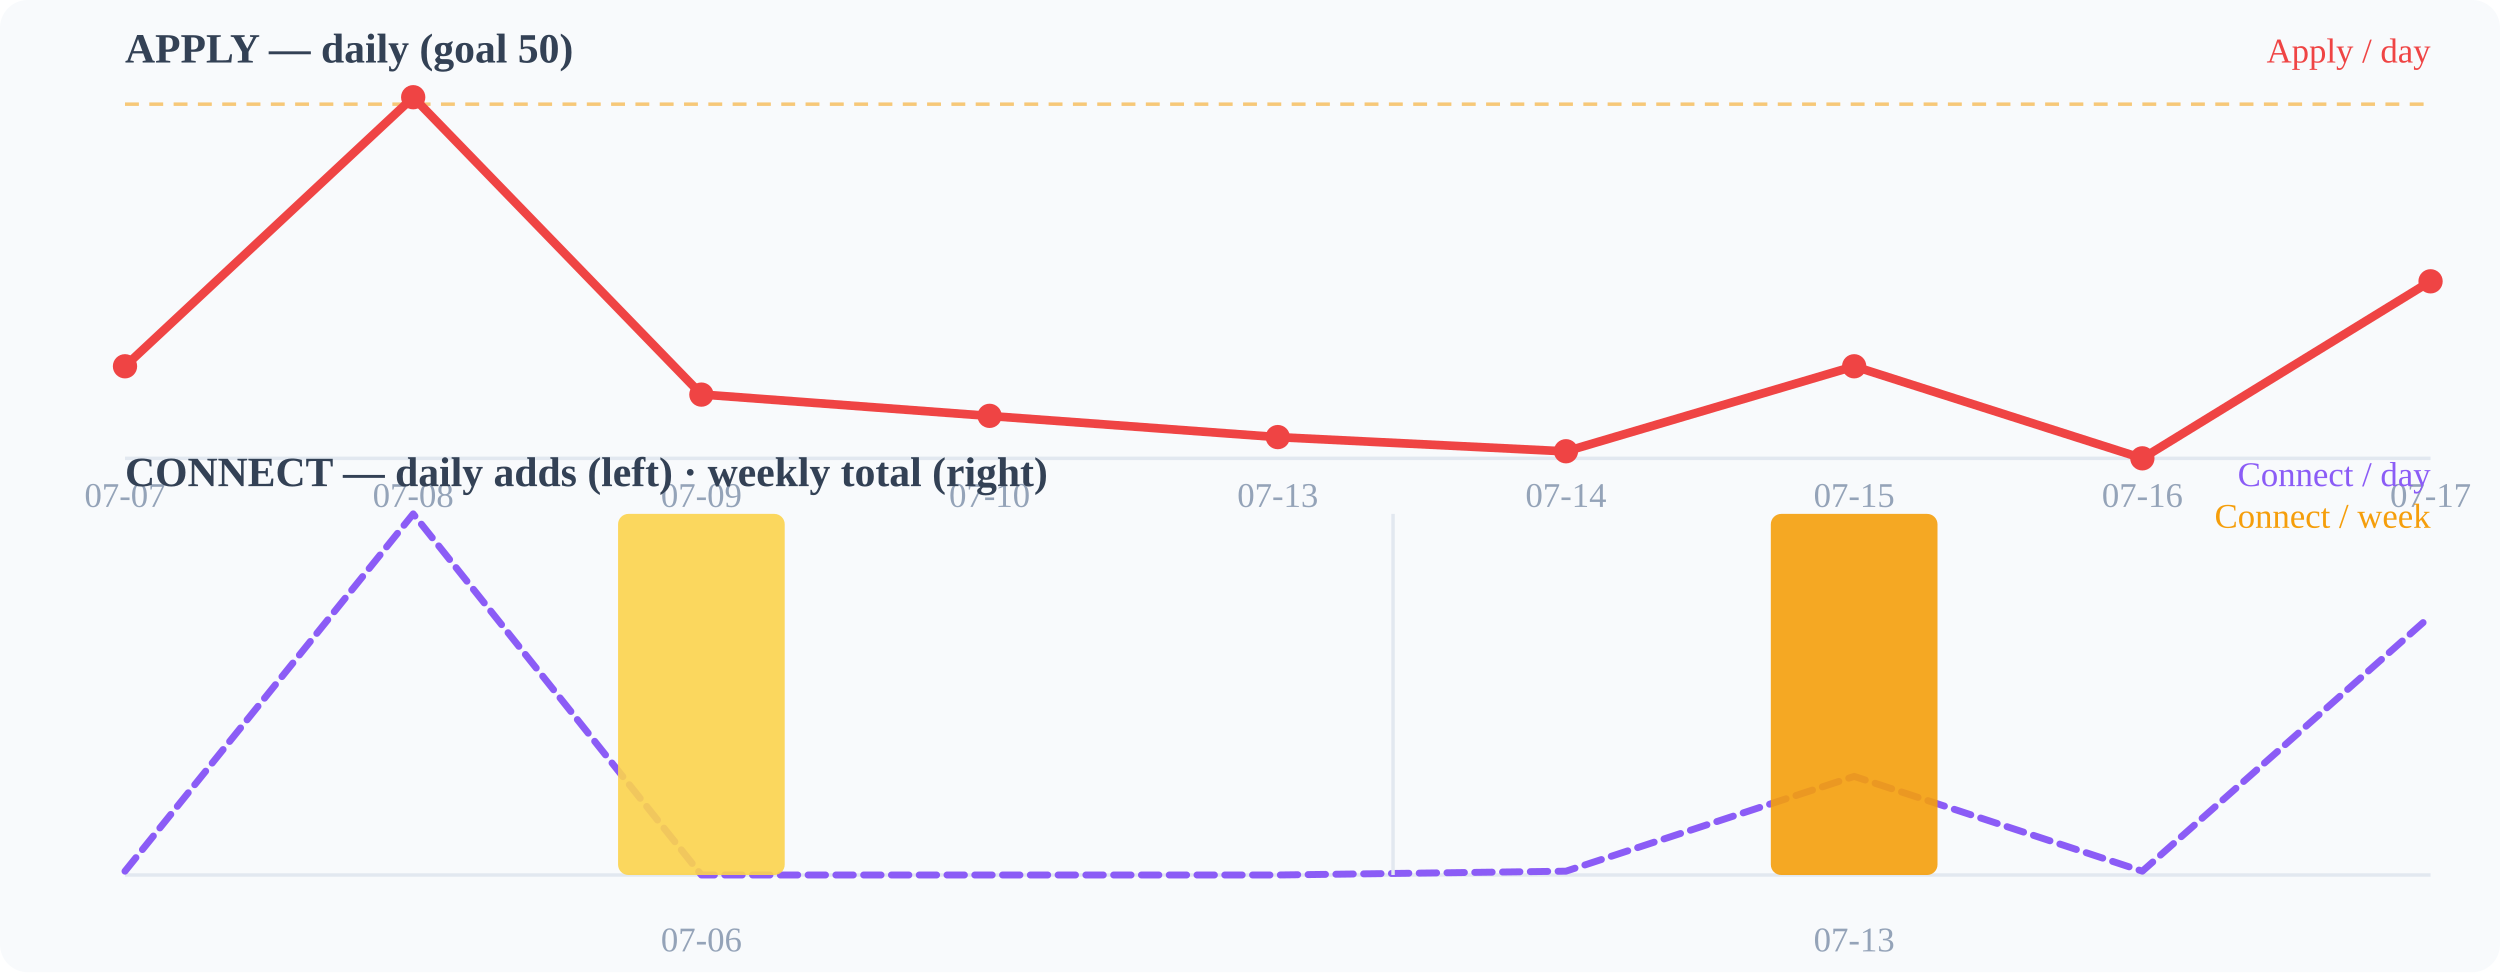
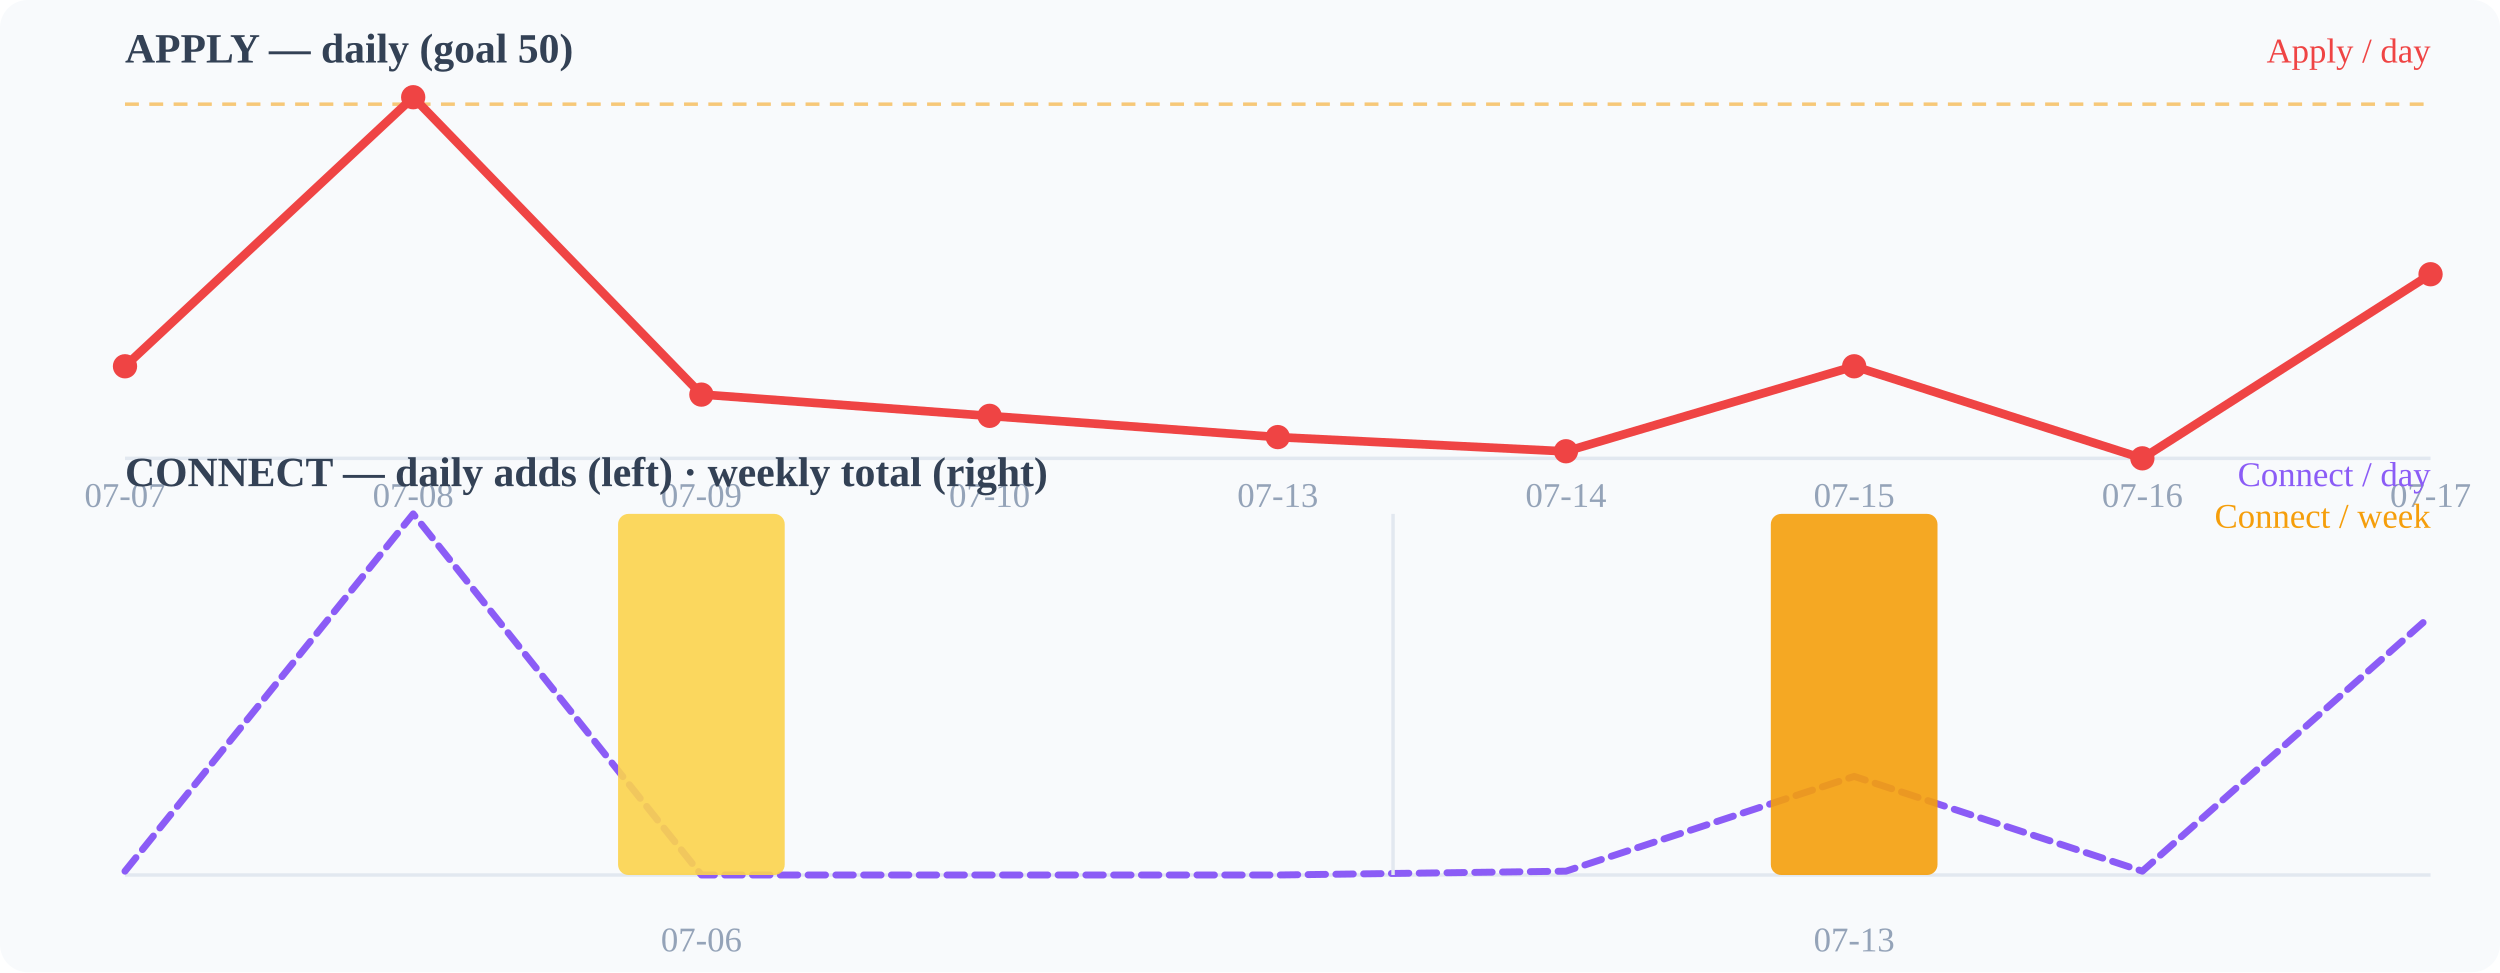
<svg xmlns="http://www.w3.org/2000/svg" width="720" height="280" viewBox="0 0 720 280">
  <rect width="720" height="280" fill="#f8fafc" rx="8" />
  <text x="36" y="18" font-size="12" font-weight="600" fill="#334155">APPLY — daily (goal 50)</text>
  <line x1="36" y1="132" x2="700" y2="132" stroke="#e2e8f0" stroke-width="1" />
  <line x1="36" y1="30.0" x2="700" y2="30.0" stroke="#f59e0b" stroke-width="1" stroke-dasharray="4 3" opacity="0.55" />
-   <polyline points="36.0,105.5 119.0,28.0 202.0,113.6 285.0,119.8 368.0,125.9 451.0,130.0 534.0,105.5 617.0,132.0 700.0,81.0" fill="none" stroke="#ef4444" stroke-width="2.5" stroke-linecap="round" stroke-linejoin="round" />
+   <polyline points="36.0,105.5 119.0,28.0 202.0,113.6 285.0,119.8 368.0,125.9 451.0,130.0 534.0,105.5 617.0,132.0 700.0,79.0" fill="none" stroke="#ef4444" stroke-width="2.5" stroke-linecap="round" stroke-linejoin="round" />
  <circle cx="36" cy="105.49" r="3.5" fill="#ef4444" />
  <circle cx="119" cy="28" r="3.5" fill="#ef4444" />
  <circle cx="202" cy="113.647" r="3.5" fill="#ef4444" />
  <circle cx="285" cy="119.765" r="3.5" fill="#ef4444" />
  <circle cx="368" cy="125.882" r="3.5" fill="#ef4444" />
  <circle cx="451" cy="129.961" r="3.5" fill="#ef4444" />
  <circle cx="534" cy="105.49" r="3.5" fill="#ef4444" />
  <circle cx="617" cy="132" r="3.5" fill="#ef4444" />
-   <circle cx="700" cy="81.02" r="3.5" fill="#ef4444" />
+   <circle cx="700" cy="78.98" r="3.5" fill="#ef4444" />
  <text x="36" y="146" font-size="10" fill="#94a3b8" text-anchor="middle">07-07</text>
  <text x="119" y="146" font-size="10" fill="#94a3b8" text-anchor="middle">07-08</text>
  <text x="202" y="146" font-size="10" fill="#94a3b8" text-anchor="middle">07-09</text>
  <text x="285" y="146" font-size="10" fill="#94a3b8" text-anchor="middle">07-10</text>
  <text x="368" y="146" font-size="10" fill="#94a3b8" text-anchor="middle">07-13</text>
  <text x="451" y="146" font-size="10" fill="#94a3b8" text-anchor="middle">07-14</text>
  <text x="534" y="146" font-size="10" fill="#94a3b8" text-anchor="middle">07-15</text>
  <text x="617" y="146" font-size="10" fill="#94a3b8" text-anchor="middle">07-16</text>
  <text x="700" y="146" font-size="10" fill="#94a3b8" text-anchor="middle">07-17</text>
  <text x="36" y="140" font-size="12" font-weight="600" fill="#334155">CONNECT — daily adds (left) · weekly total (right)</text>
  <line x1="36" y1="252" x2="700" y2="252" stroke="#e2e8f0" stroke-width="1" />
  <polyline points="36.0,250.9 119.0,148.0 202.0,252.0 285.0,252.0 368.0,252.0 451.0,250.9 534.0,223.6 617.0,250.9 700.0,177.4" fill="none" stroke="#8b5cf6" stroke-width="2" stroke-linecap="round" stroke-linejoin="round" stroke-dasharray="5 3" />
  <rect x="178.0" y="148.0" width="48" height="104.0" rx="3" fill="#fcd34d" opacity="0.9" />
  <rect x="510.0" y="148.0" width="48" height="104.0" rx="3" fill="#f59e0b" opacity="0.9" />
  <line x1="401.2" y1="148" x2="401.2" y2="252" stroke="#e2e8f0" stroke-width="1" />
  <text x="202" y="274" font-size="10" fill="#94a3b8" text-anchor="middle">07-06</text>
  <text x="534" y="274" font-size="10" fill="#94a3b8" text-anchor="middle">07-13</text>
  <text x="700" y="18" font-size="10" fill="#ef4444" text-anchor="end">Apply / day</text>
  <text x="700" y="140" font-size="10" fill="#8b5cf6" text-anchor="end">Connect / day</text>
  <text x="700" y="152" font-size="10" fill="#f59e0b" text-anchor="end">Connect / week</text>
</svg>
